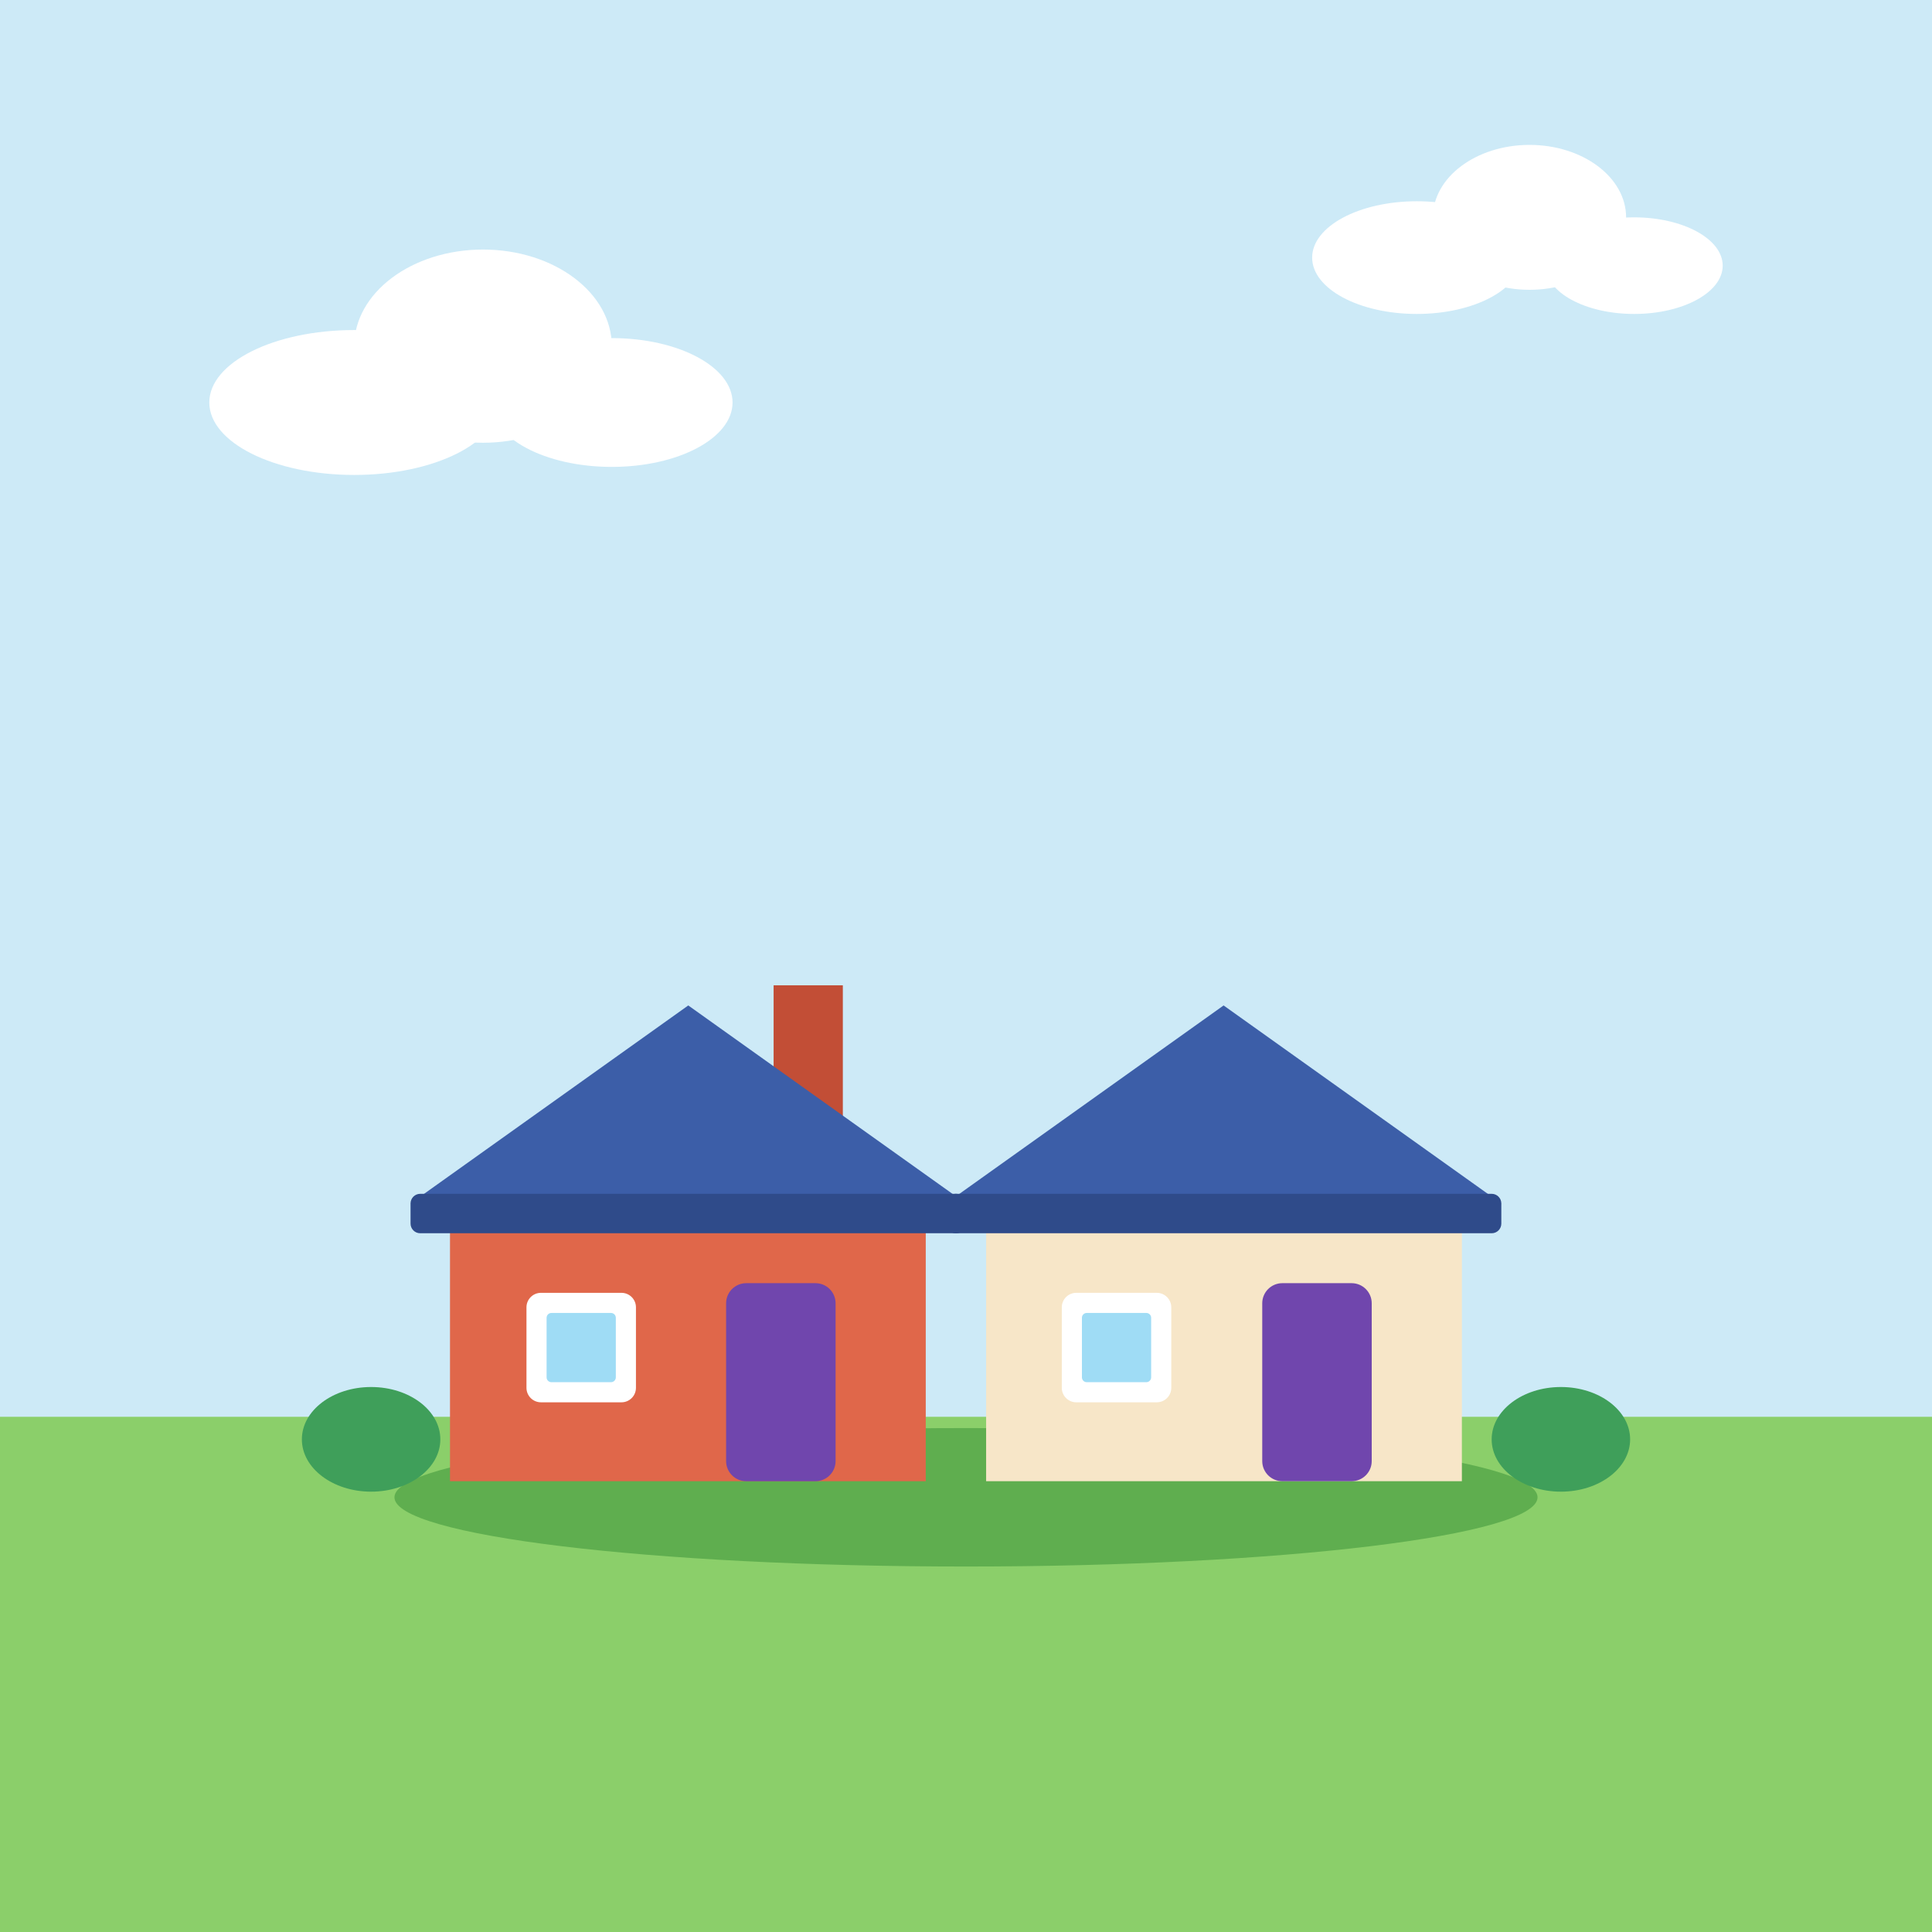
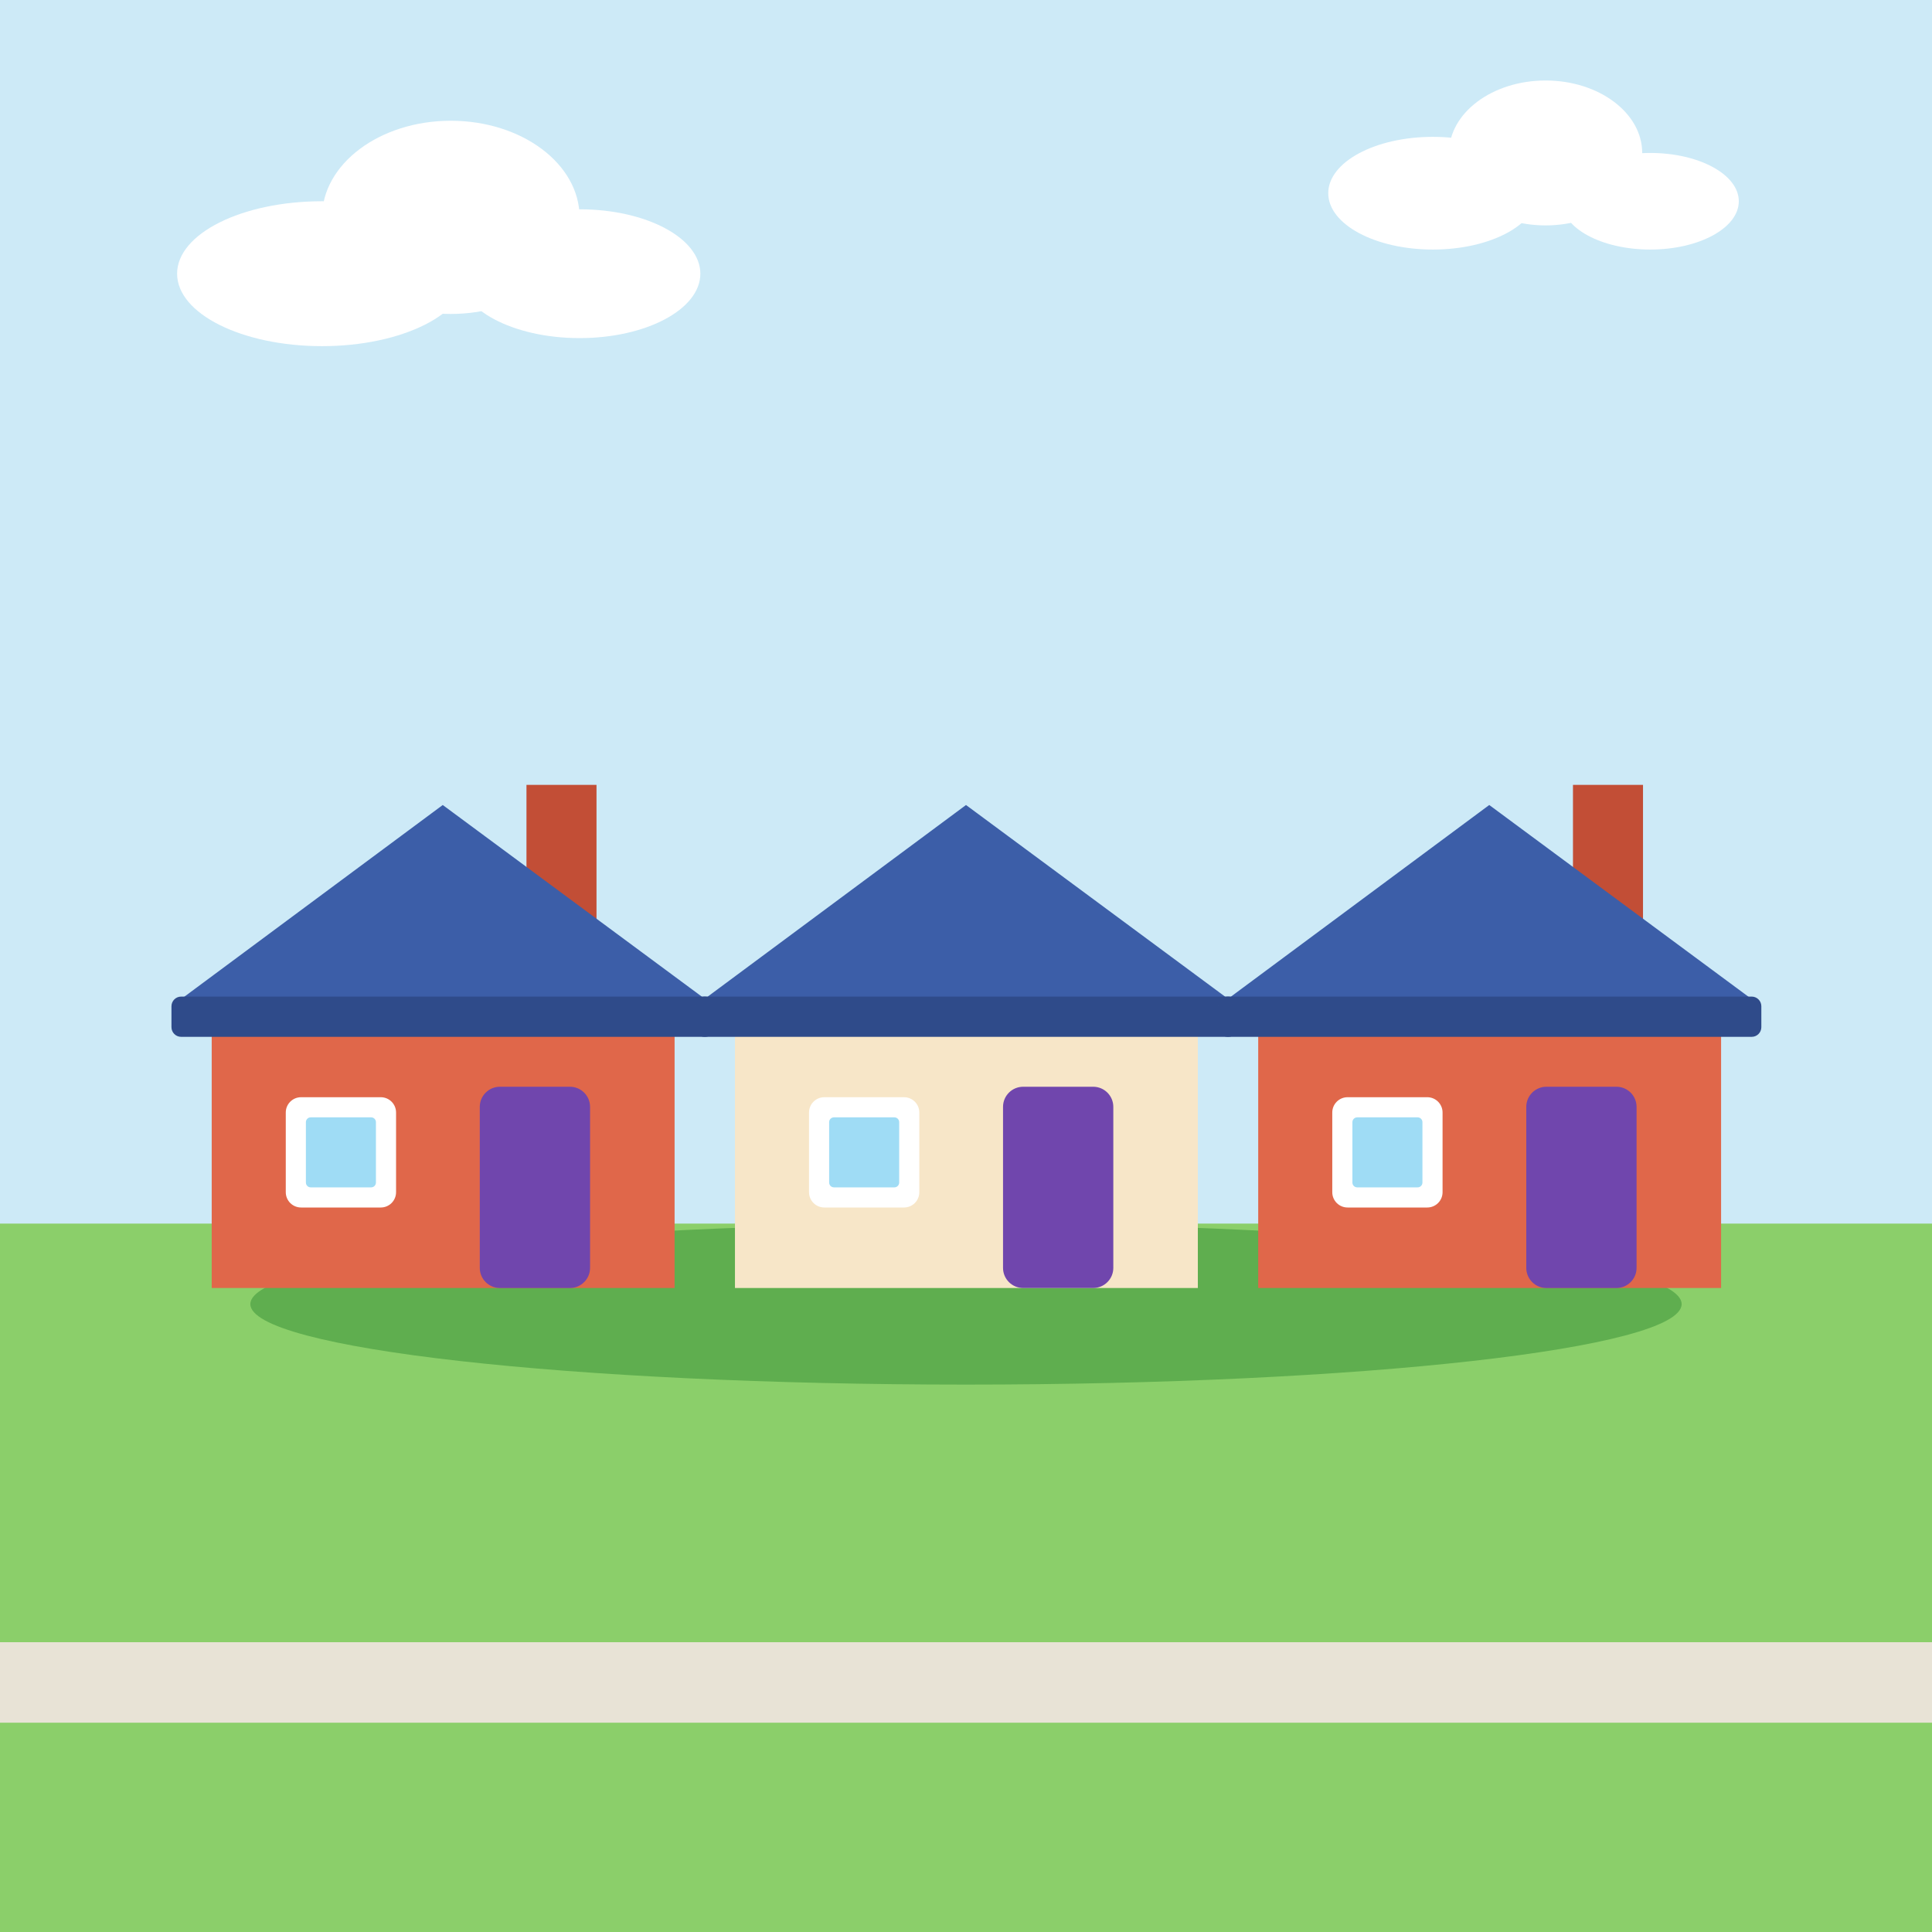
<svg xmlns="http://www.w3.org/2000/svg" viewBox="0 0 240 240">
  <rect x="0" y="0" width="240" height="240" fill="#cdeaf7" />
-   <ellipse cx="44" cy="50" rx="18" ry="9" fill="#ffffff" />
-   <ellipse cx="60" cy="43" rx="16" ry="12" fill="#ffffff" />
-   <ellipse cx="76" cy="50" rx="15" ry="8" fill="#ffffff" />
-   <ellipse cx="176" cy="32" rx="13" ry="7" fill="#ffffff" />
-   <ellipse cx="190" cy="27" rx="12" ry="9" fill="#ffffff" />
-   <ellipse cx="203" cy="33" rx="11" ry="6" fill="#ffffff" />
-   <rect x="0" y="176" width="240" height="64" fill="#8bcf6a" />
-   <ellipse cx="120" cy="186" rx="71" ry="8.6" fill="#5fae4f" />
-   <ellipse cx="46.1" cy="178.8" rx="8.6" ry="6.5" fill="#3f9f5a" />
-   <rect x="96.1" y="122.4" width="8.6" height="22.2" fill="#c24e36" />
-   <rect x="55.9" y="149.5" width="59.1" height="34.5" fill="#e0674a" />
-   <polygon points="51,149.5 85.5,124.9 120,149.5" fill="#3c5ea8" />
-   <rect x="51" y="148.3" width="69" height="4.9" rx="1.2" fill="#2f4b8a" />
-   <rect x="90.2" y="159.4" width="13.6" height="24.6" rx="2.5" fill="#7046ad" />
-   <rect x="65.4" y="160.6" width="13.6" height="13.6" rx="1.8" fill="#ffffff" />
-   <rect x="67.9" y="163.1" width="8.6" height="8.6" rx="0.6" fill="#9fdcf5" />
-   <rect x="122.5" y="149.5" width="59.1" height="34.5" fill="#f7e6c8" />
-   <polygon points="117.5,149.5 152,124.9 186.5,149.5" fill="#3c5ea8" />
-   <rect x="117.5" y="148.3" width="69" height="4.9" rx="1.2" fill="#2f4b8a" />
-   <rect x="156.8" y="159.4" width="13.6" height="24.6" rx="2.5" fill="#7046ad" />
-   <rect x="131.9" y="160.6" width="13.6" height="13.6" rx="1.8" fill="#ffffff" />
-   <rect x="134.4" y="163.1" width="8.6" height="8.6" rx="0.6" fill="#9fdcf5" />
-   <ellipse cx="193.9" cy="178.8" rx="8.6" ry="6.5" fill="#3f9f5a" />
+   <ellipse cx="40" cy="34" rx="18" ry="9" fill="#ffffff" />
+   <ellipse cx="56" cy="27" rx="16" ry="12" fill="#ffffff" />
+   <ellipse cx="72" cy="34" rx="15" ry="8" fill="#ffffff" />
+   <ellipse cx="178" cy="24" rx="13" ry="7" fill="#ffffff" />
+   <ellipse cx="192" cy="19" rx="12" ry="9" fill="#ffffff" />
+   <ellipse cx="205" cy="25" rx="11" ry="6" fill="#ffffff" />
+   <rect x="0" y="152" width="240" height="88" fill="#8bcf6a" />
+   <rect x="0" y="204" width="240" height="10" fill="#e8e3d6" />
+   <ellipse cx="120" cy="162" rx="88.9" ry="10" fill="#5fae4f" />
+   <rect x="65.4" y="97.5" width="8.7" height="22.5" fill="#c24e36" />
+   <rect x="26.3" y="125" width="57.5" height="35" fill="#e0674a" />
+   <polygon points="21.3,125 55,100 88.8,125" fill="#3c5ea8" />
+   <rect x="21.3" y="123.8" width="67.5" height="5" rx="1.2" fill="#2f4b8a" />
+   <rect x="59.6" y="135" width="13.7" height="25" rx="2.5" fill="#7046ad" />
+   <rect x="35.5" y="136.3" width="13.7" height="13.7" rx="1.9" fill="#ffffff" />
+   <rect x="38" y="138.8" width="8.7" height="8.7" rx="0.6" fill="#9fdcf5" />
+   <rect x="91.3" y="125" width="57.5" height="35" fill="#f7e6c8" />
+   <polygon points="86.3,125 120,100 153.8,125" fill="#3c5ea8" />
+   <rect x="86.3" y="123.8" width="67.5" height="5" rx="1.2" fill="#2f4b8a" />
+   <rect x="124.6" y="135" width="13.7" height="25" rx="2.5" fill="#7046ad" />
+   <rect x="100.5" y="136.3" width="13.7" height="13.7" rx="1.9" fill="#ffffff" />
+   <rect x="103" y="138.8" width="8.7" height="8.7" rx="0.6" fill="#9fdcf5" />
+   <rect x="195.4" y="97.5" width="8.7" height="22.5" fill="#c24e36" />
+   <rect x="156.3" y="125" width="57.5" height="35" fill="#e0674a" />
+   <polygon points="151.3,125 185,100 218.8,125" fill="#3c5ea8" />
+   <rect x="151.3" y="123.8" width="67.5" height="5" rx="1.2" fill="#2f4b8a" />
+   <rect x="189.6" y="135" width="13.7" height="25" rx="2.5" fill="#7046ad" />
+   <rect x="165.5" y="136.3" width="13.7" height="13.7" rx="1.9" fill="#ffffff" />
+   <rect x="168" y="138.8" width="8.7" height="8.7" rx="0.6" fill="#9fdcf5" />
</svg>
